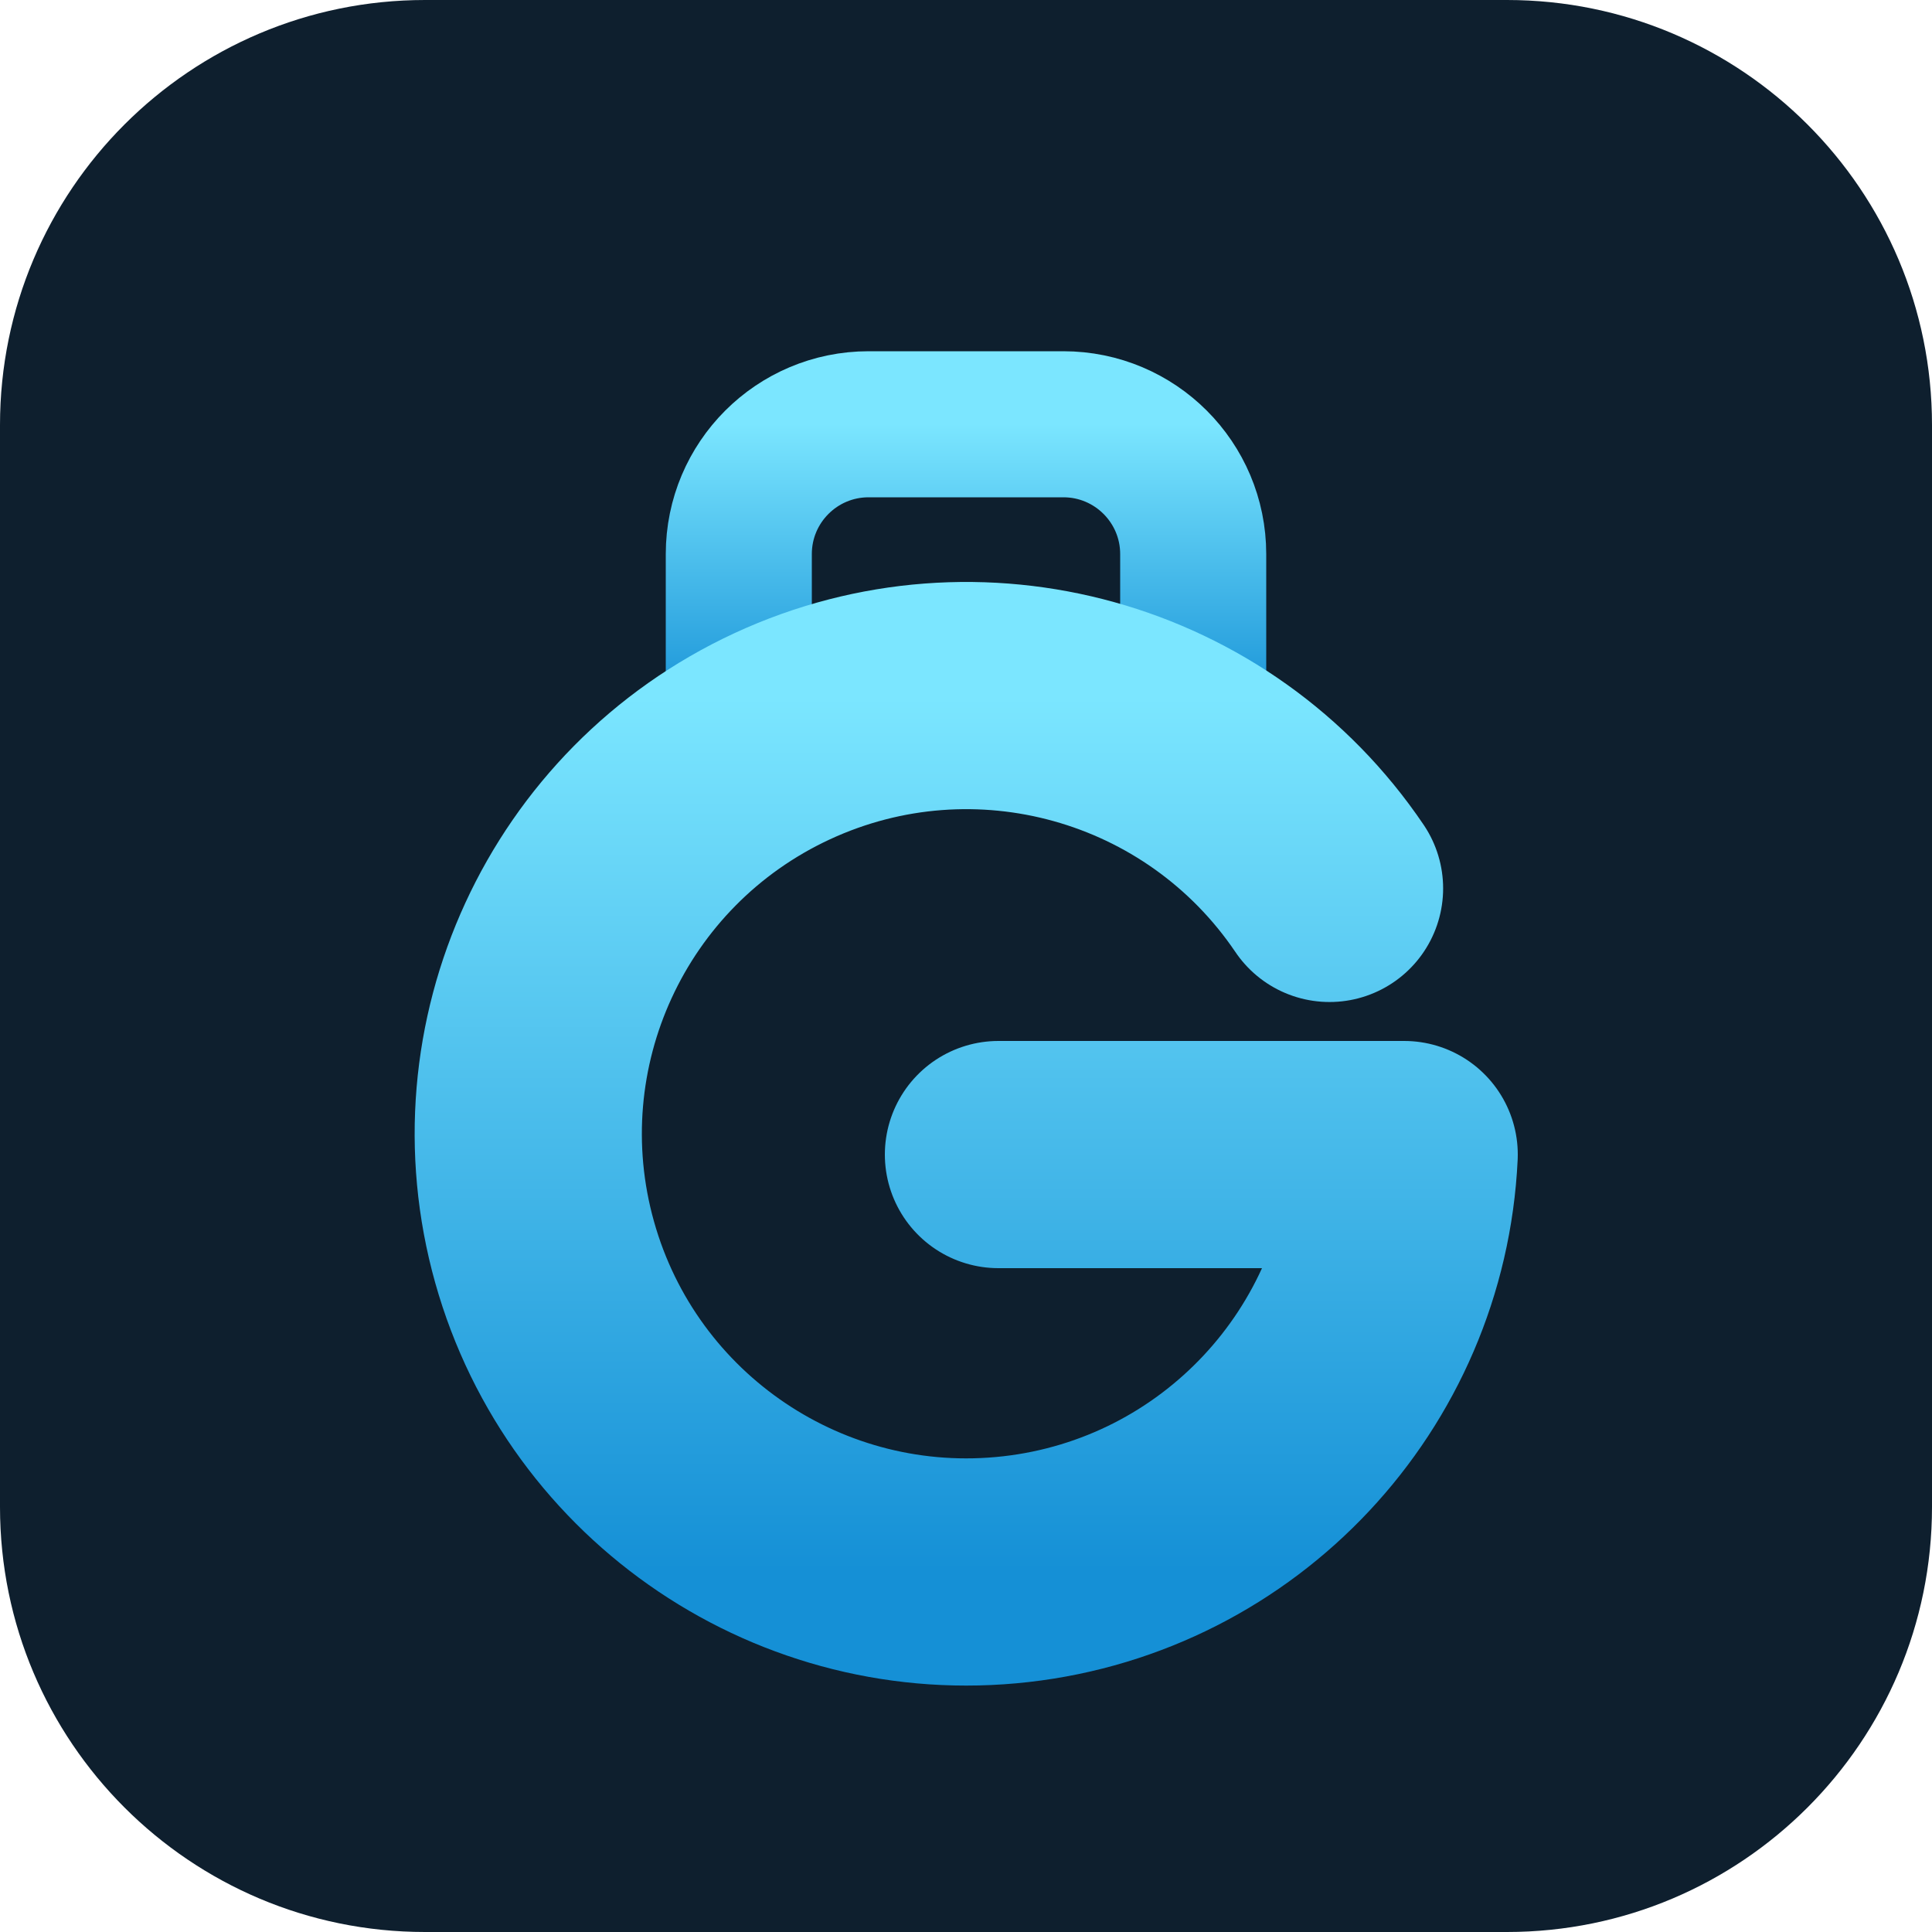
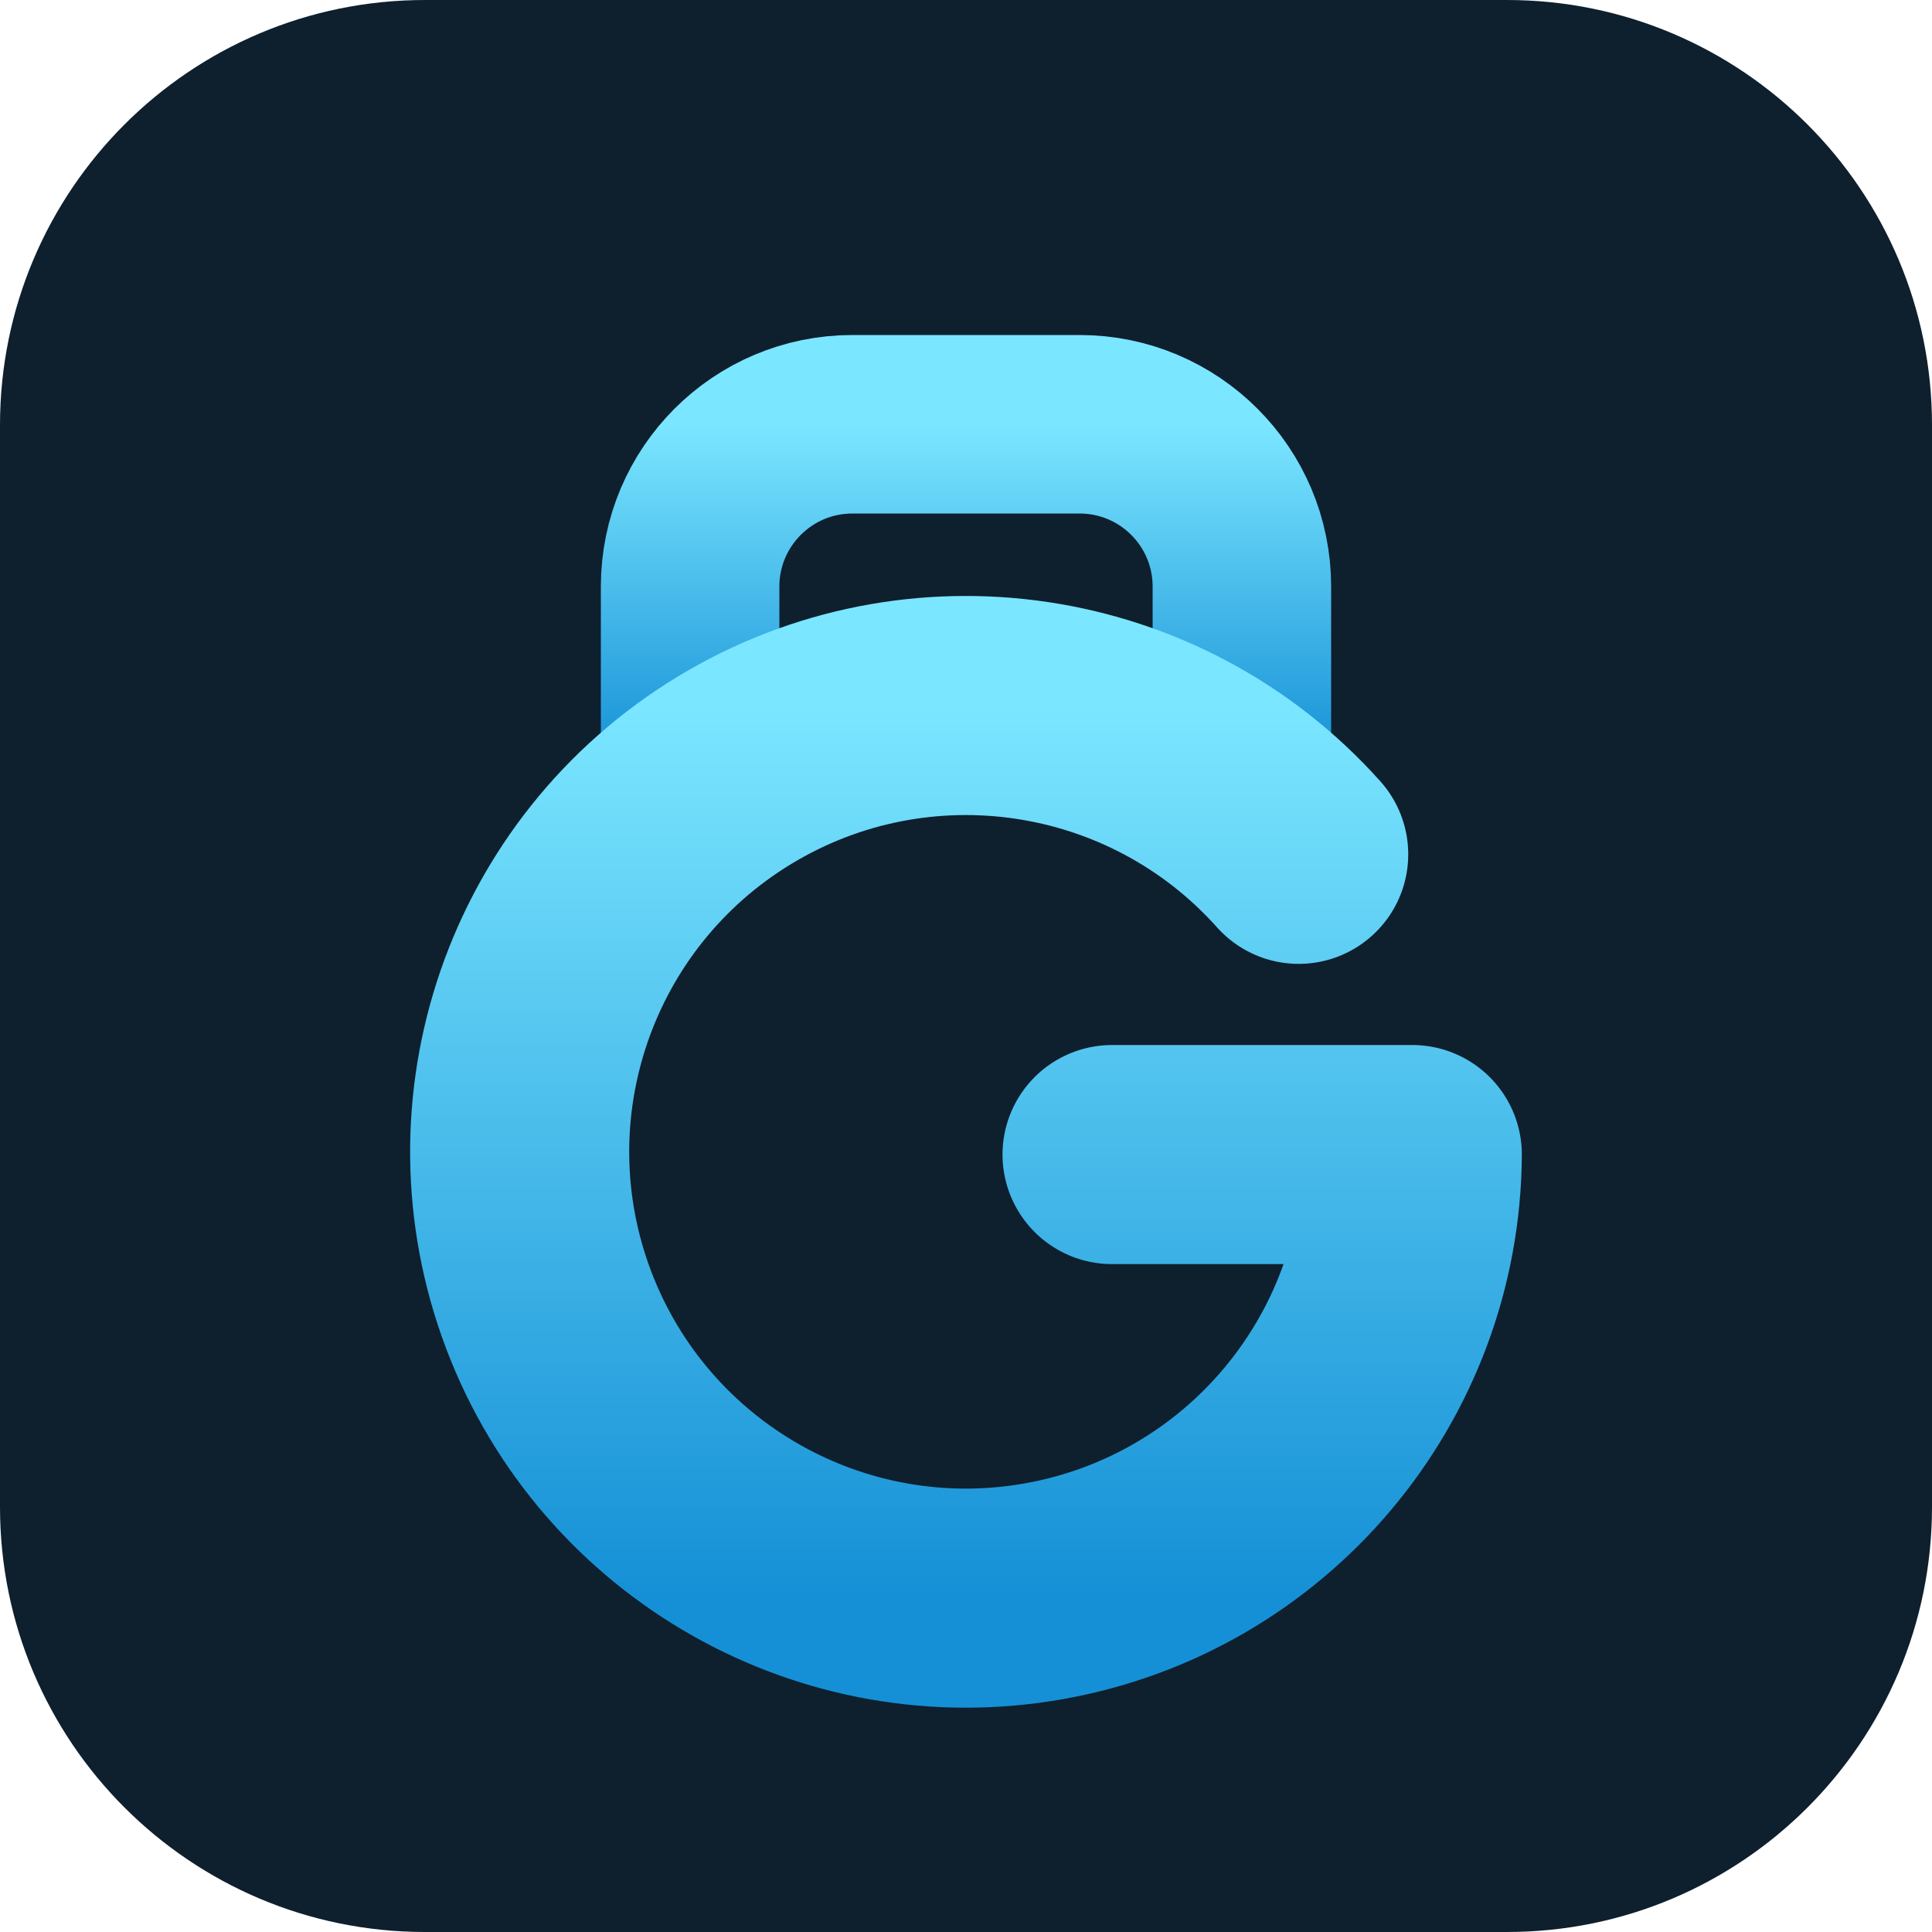
<svg xmlns="http://www.w3.org/2000/svg" viewBox="0 0 100 100">
  <rect width="100" height="100" rx="22" fill="#0E1F2E" />
  <g transform="translate(8 6) scale(.84)">
    <defs>
      <linearGradient id="g" x1="0" y1="0" x2="0" y2="1">
        <stop offset="0" stop-color="#7BE6FF" />
        <stop offset="1" stop-color="#1590D6" />
      </linearGradient>
    </defs>
-     <path d="M36 37 V27 a8 8 0 0 1 8 -8 h12 a8 8 0 0 1 8 8 V37" fill="none" stroke="url(#g)" stroke-width="9" stroke-linecap="round" />
-     <path d="M72.4 47.6 A27 27 0 1 0 77 64 L52 64" fill="none" stroke="url(#g)" stroke-width="14" stroke-linecap="round" stroke-linejoin="round" />
+     <path d="M33 40 V29 a10 10 0 0 1 10 -10 h14 a10 10 0 0 1 10 10 V40" fill="none" stroke="url(#g)" stroke-width="11" stroke-linecap="round" />
+     <path d="M70.5 45.5 A27.5 27.5 0 1 0 77.5 64 L59 64" fill="none" stroke="url(#g)" stroke-width="13.5" stroke-linecap="round" stroke-linejoin="round" />
  </g>
</svg>
